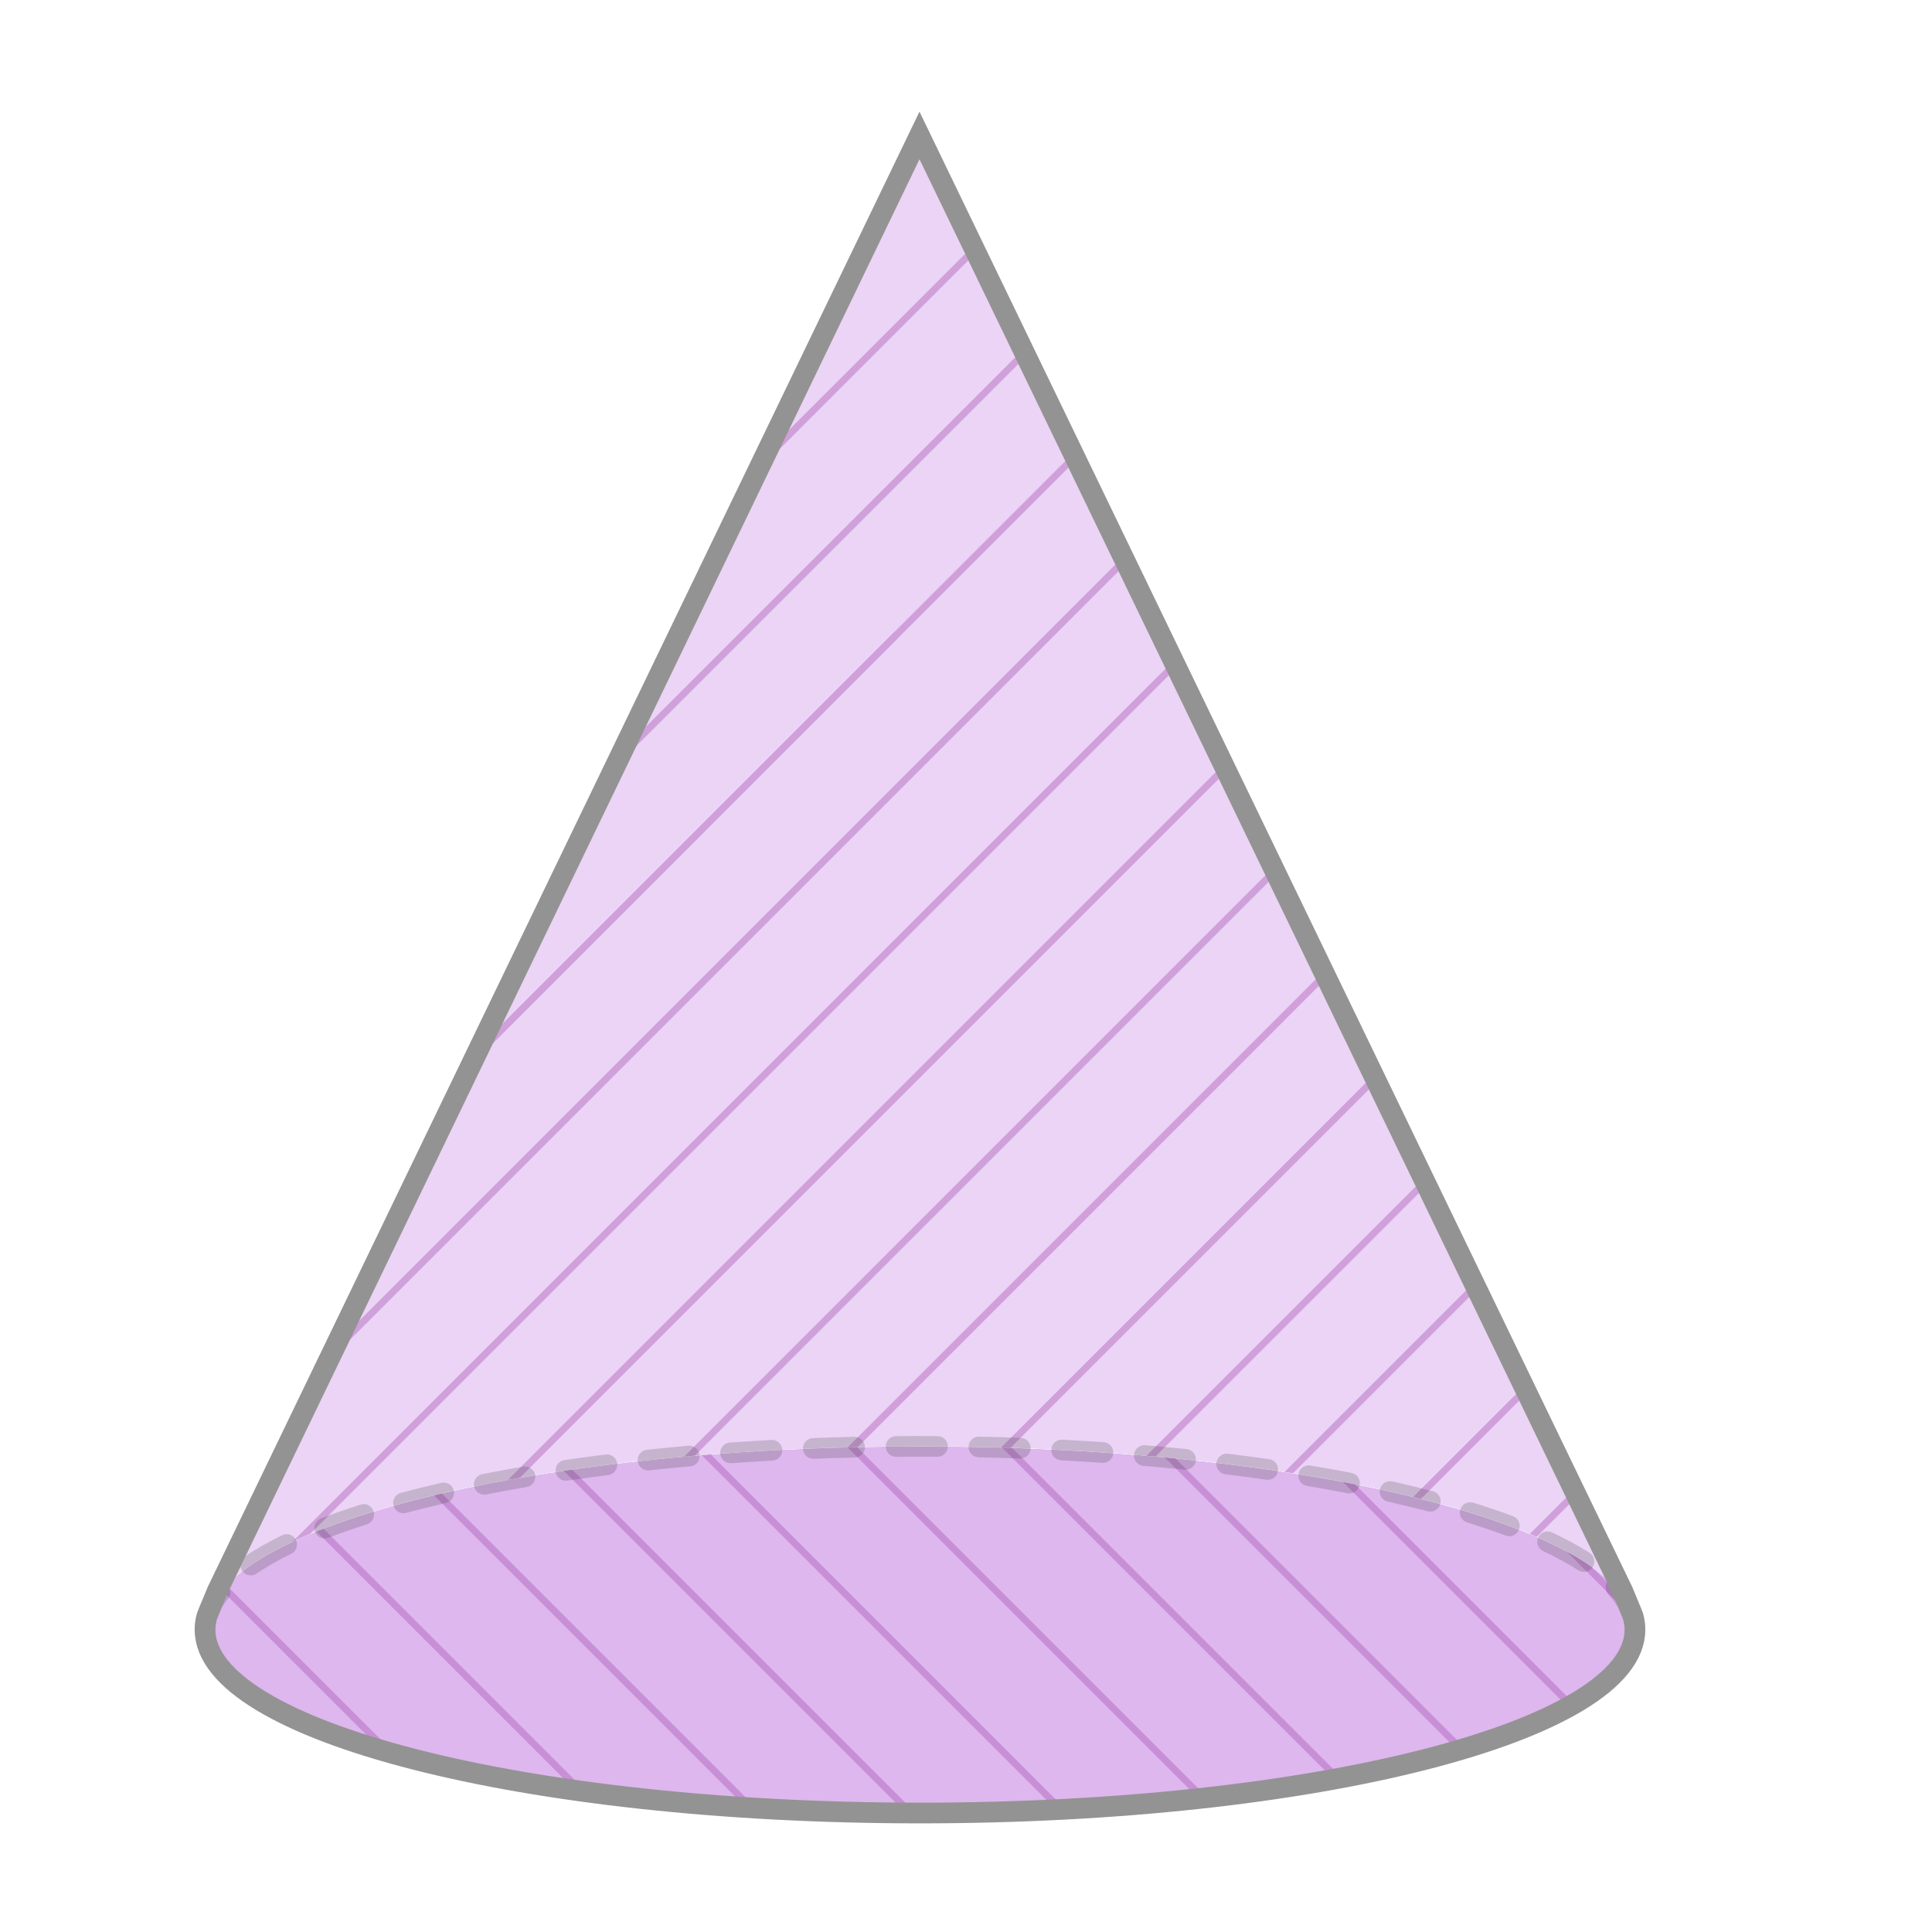
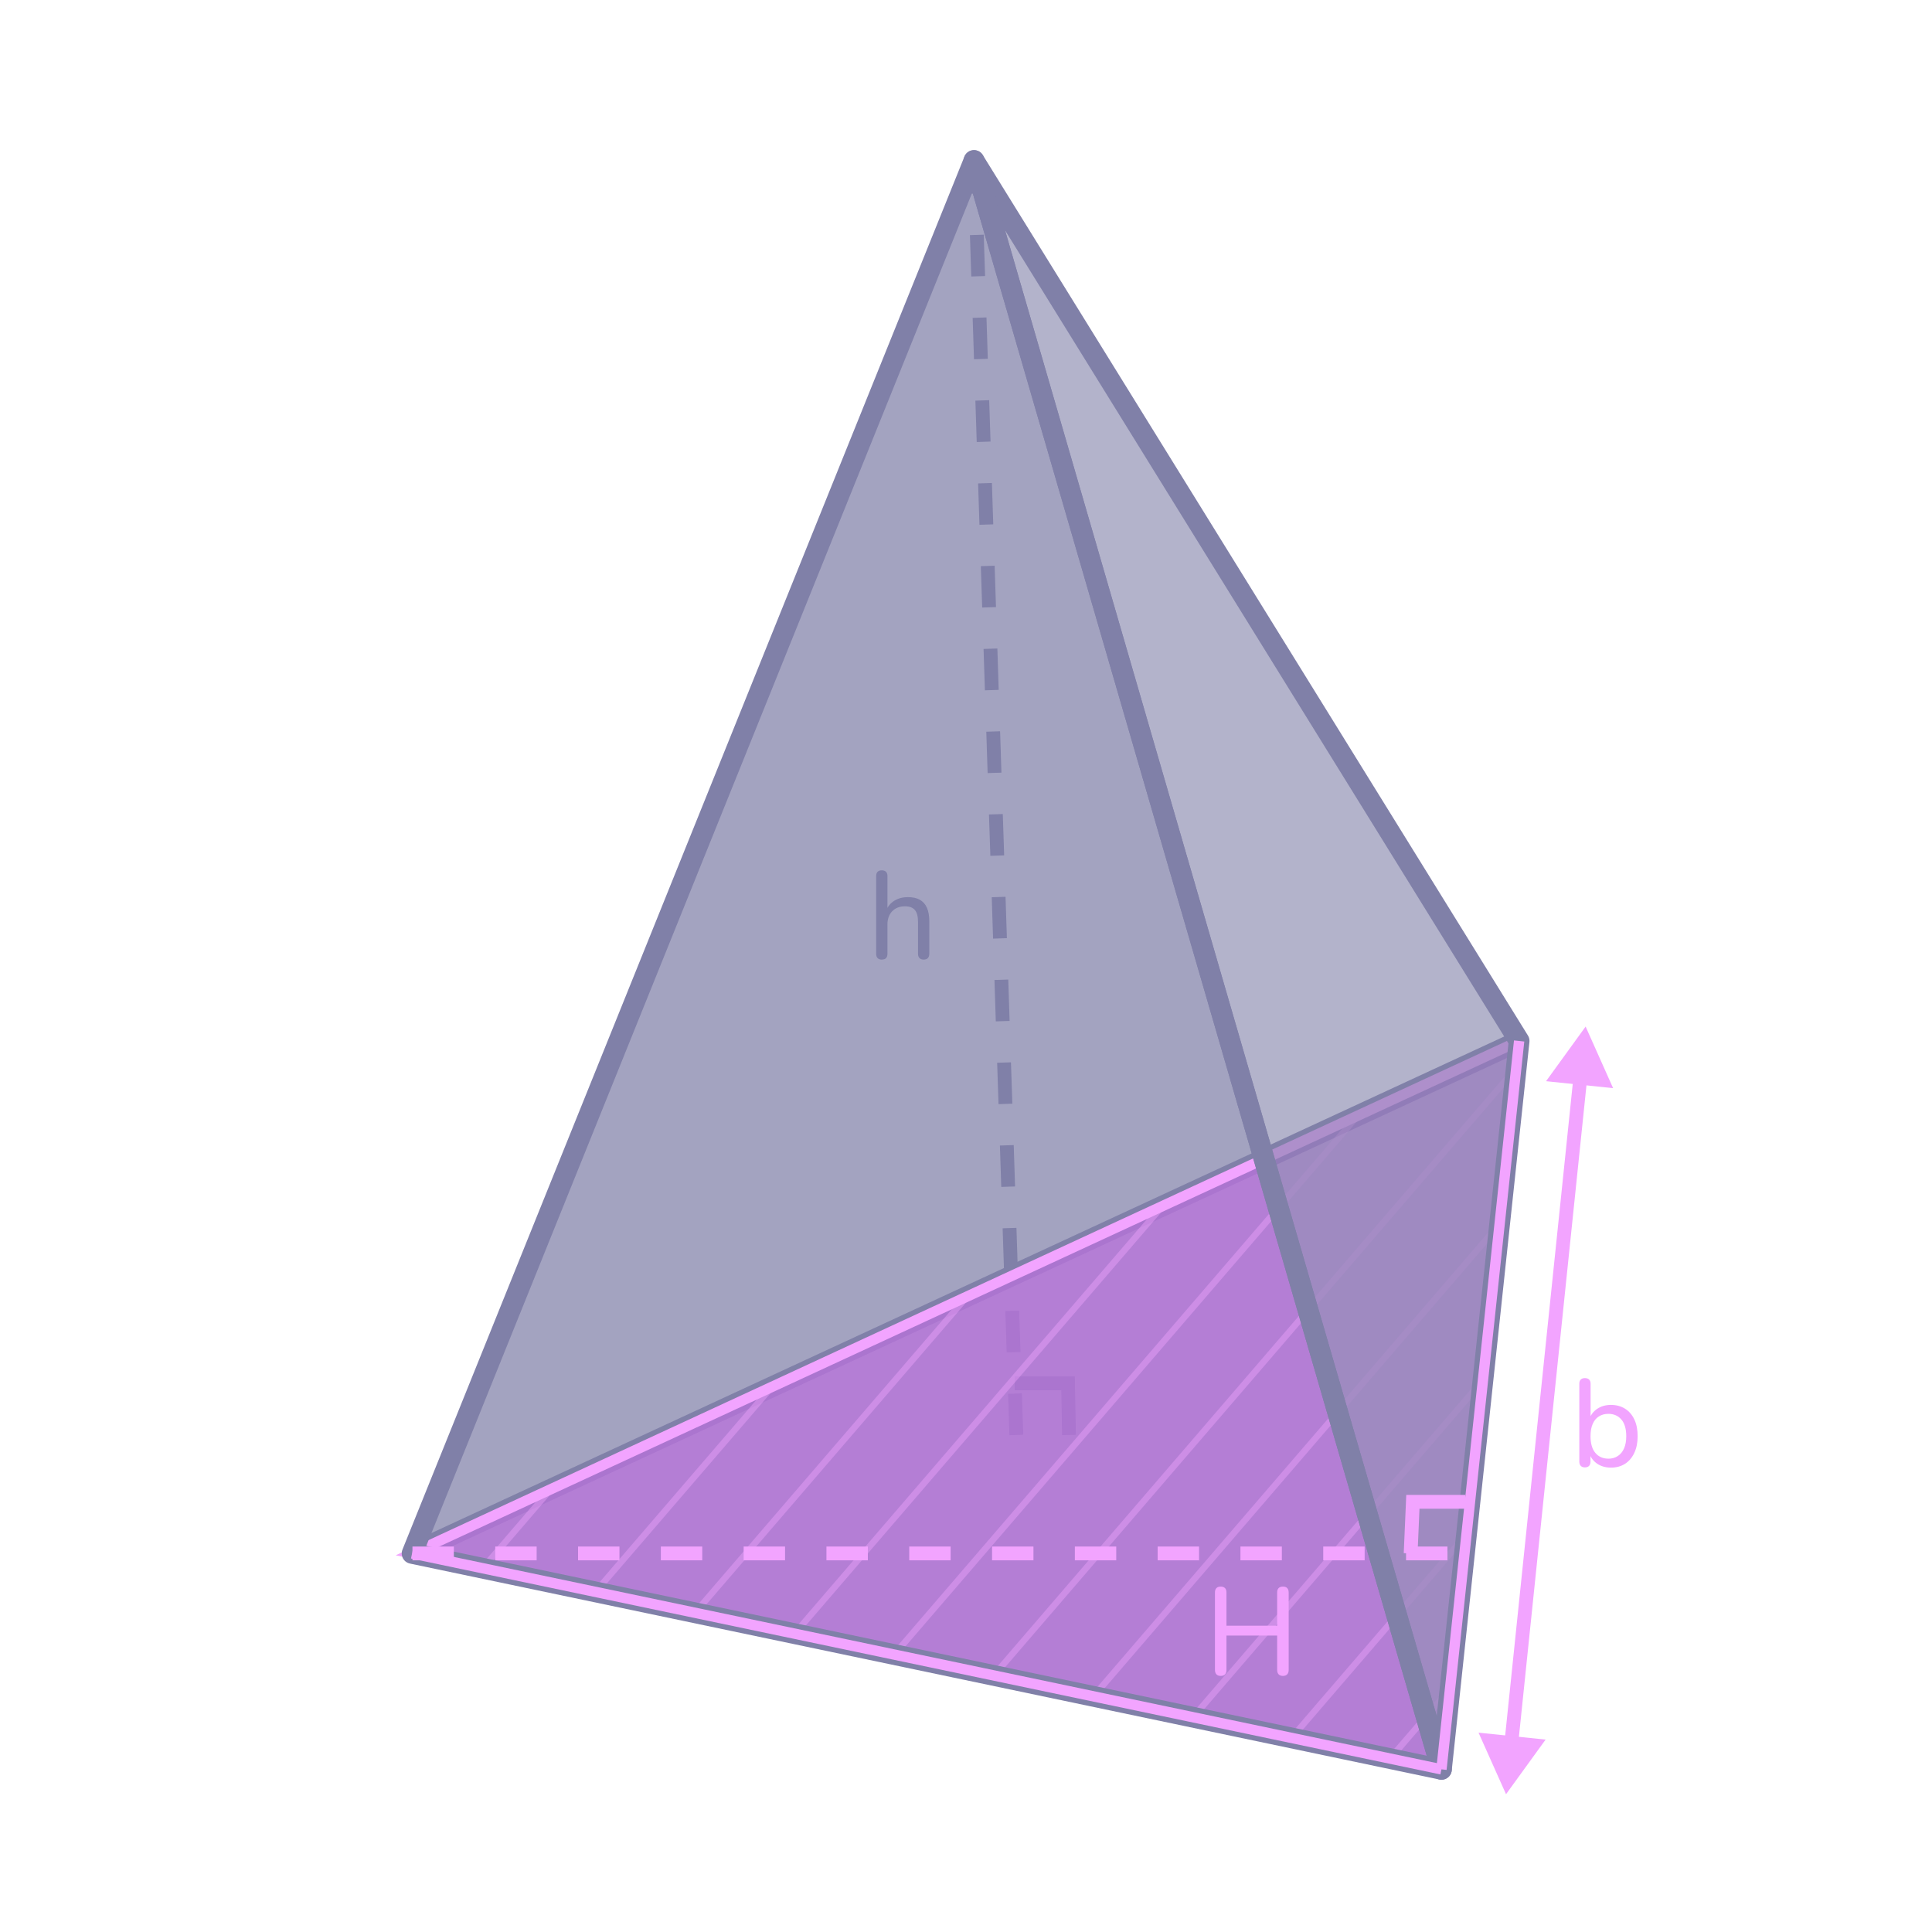
- <svg xmlns="http://www.w3.org/2000/svg" id="ref" width="560" height="560" viewBox="0 0 560 560">
+ <svg xmlns="http://www.w3.org/2000/svg" id="_1" data-name="1" width="560" height="560" viewBox="0 0 560 560">
  <defs>
    <style>
-       .cls-1, .cls-2 {
-         fill: #a753b5;
+       .cls-1 {
+         fill: #bb70de;
      }

-       .cls-3, .cls-4 {
-         opacity: .2;
+       .cls-1, .cls-2 {
+         opacity: .72;
+       }
+ 
+       .cls-3, .cls-4, .cls-2 {
+         fill: #8080a8;
+       }
+ 
+       .cls-4 {
+         opacity: .6;
      }

      .cls-5 {
-         opacity: .5;
+         opacity: .4;
      }

-       .cls-5, .cls-6 {
-         fill: #bb70de;
-       }
- 
-       .cls-7, .cls-8, .cls-4 {
+       .cls-6, .cls-7, .cls-8, .cls-9, .cls-10 {
        fill: none;
      }

-       .cls-7, .cls-4 {
-         stroke: #949393;
-         stroke-linecap: round;
+       .cls-6, .cls-8 {
+         stroke-width: 4px;
+       }
+ 
+       .cls-6, .cls-8, .cls-10 {
        stroke-miterlimit: 10;
+       }
+ 
+       .cls-6, .cls-9 {
+         stroke: #8080a8;
+       }
+ 
+       .cls-11 {
+         clip-path: url(#clippath);
+       }
+ 
+       .cls-8, .cls-10 {
+         stroke: #f2a4ff;
+       }
+ 
+       .cls-12 {
+         fill: #f2a4ff;
+       }
+ 
+       .cls-9 {
+         stroke-linejoin: round;
        stroke-width: 6px;
      }

-       .cls-6 {
-         opacity: .3;
-       }
- 
-       .cls-9 {
-         fill: #333;
-       }
- 
      .cls-10 {
-         clip-path: url(#clippath-1);
-       }
- 
-       .cls-11, .cls-2 {
-         opacity: .4;
-       }
- 
-       .cls-12 {
-         clip-path: url(#clippath);
-       }
- 
-       .cls-4 {
-         stroke-dasharray: 0 12;
-       }
- 
-       .cls-13 {
-         fill: #2b2bf0;
-         opacity: .7;
+         stroke-width: 3px;
      }
    </style>
    <clipPath id="clippath">
-       <ellipse class="cls-8" cx="266.66" cy="472.4" rx="207.24" ry="53.14" />
-     </clipPath>
-     <clipPath id="clippath-1">
-       <path class="cls-8" d="M266.66,419.23c104.86,0,191.52,19.97,205.31,45.89l-1.53-3.76L266.52,39.26,62.88,461.36l-1.52,3.76c13.8-25.92,100.45-45.88,205.31-45.88Z" />
+       <polygon class="cls-7" points="119.44 450.27 440.33 301.73 417.81 512.86 119.44 450.27" />
    </clipPath>
  </defs>
+   <path class="cls-3" d="M292.59,416l-.39-11.99,4-.13,.39,11.99-4,.13Zm-.79-23.99l-.4-11.99,4-.13,.4,11.99-4,.13Zm-.79-23.99l-.39-11.99,4-.13,.39,11.99-4,.13Zm-.79-23.99l-.39-11.99,4-.13,.39,11.99-4,.13Zm-.79-23.99l-.4-11.99,4-.13,.4,11.99-4,.13Zm-.79-23.99l-.39-11.99,4-.13,.39,11.99-4,.13Zm-.79-23.99l-.39-11.99,4-.13,.39,11.99-4,.13Zm-.79-23.99l-.4-11.99,4-.13,.4,11.99-4,.13Zm-.79-23.99l-.39-11.99,4-.13,.39,11.99-4,.13Zm-.79-23.99l-.39-11.99,4-.13,.39,11.99-4,.13Zm-.79-23.99l-.39-11.99,4-.13,.39,11.99-4,.13Zm-.79-23.99l-.39-11.99,4-.13,.39,11.99-4,.13Zm-.79-23.99l-.39-11.99,4-.13,.39,11.99-4,.13Zm-.79-23.99l-.39-11.99,4-.13,.39,11.99-4,.13Zm-.79-23.99l-.39-11.99,4-.13,.39,11.99-4,.13Zm-.79-23.99l-.32-9.61,4-.13,.32,9.61-4,.13Z" />
+   <polyline class="cls-6" points="294.1 400.98 309.58 400.98 309.85 415.93" />
+   <path class="cls-3" d="M255.58,278.15c-.5,0-.9-.14-1.19-.43-.29-.29-.43-.71-.43-1.26v-22.54c0-.55,.14-.97,.43-1.24,.29-.28,.68-.41,1.19-.41s.94,.14,1.22,.41c.29,.28,.43,.69,.43,1.24v10.26h-.47c.5-1.37,1.33-2.4,2.47-3.1,1.14-.7,2.44-1.04,3.91-1.04s2.58,.26,3.49,.77c.91,.52,1.6,1.29,2.05,2.32s.68,2.33,.68,3.89v9.43c0,.55-.14,.97-.41,1.26-.28,.29-.68,.43-1.21,.43s-.94-.14-1.22-.43-.43-.71-.43-1.26v-9.25c0-1.56-.3-2.7-.9-3.42-.6-.72-1.56-1.08-2.88-1.08-1.54,0-2.77,.47-3.69,1.42s-1.39,2.23-1.39,3.83v8.5c0,1.13-.55,1.69-1.66,1.69Z" />
  <g>
    <g>
-       <g class="cls-12">
-         <g id="_16" data-name="16">
-           <g>
-             <ellipse class="cls-5" cx="266.66" cy="472.4" rx="207.24" ry="53.14" />
-             <path class="cls-13" d="M473.9,184.37c0,29.35-92.78,53.14-207.24,53.14s-207.23-23.79-207.23-53.14c0-1.28,.18-2.55,.53-3.81l2.92-7.2L266.52-248.74,470.45,173.36l2.92,7.2c.35,1.26,.53,2.53,.53,3.81Z" />
-             <path class="cls-4" d="M59.42,184.37c0-29.35,92.78-53.14,207.24-53.14s207.24,23.79,207.24,53.14" />
+       <polygon class="cls-2" points="282.32 46.52 417.81 512.86 119.44 450.27 282.32 46.52" />
+       <line class="cls-9" x1="119.44" y1="450.27" x2="440.33" y2="301.73" />
+       <polygon class="cls-1" points="119.44 450.27 440.33 301.73 417.81 512.86 119.44 450.27" />
+       <polygon class="cls-10" points="119.44 450.27 440.33 301.73 417.81 512.86 119.44 450.27" />
+       <g class="cls-11">
+         <g>
+           <g class="cls-5">
+             <polygon class="cls-12" points="84.52 476.02 81.92 476.22 371.98 138.96 373.06 140.54 84.52 476.02" />
          </g>
-         </g>
-         <g>
-           <polygon class="cls-2" points="349.29 567.68 352.11 567.68 3.24 218.81 2.2 220.6 349.29 567.68" />
-           <g class="cls-11">
-             <polygon class="cls-1" points="494.83 490.44 497.66 490.44 128.81 121.59 127.77 123.38 494.83 490.44" />
+           <g class="cls-5">
+             <polygon class="cls-12" points="62.47 457.05 59.86 457.25 349.92 119.99 351 121.57 62.47 457.05" />
          </g>
-           <g class="cls-11">
-             <polygon class="cls-1" points="517.1 468.18 519.92 468.18 249.04 197.29 248 199.08 517.1 468.18" />
-             <polyline class="cls-2" points="583.06 308.29 272.79 -1.98 271.75 -.19 586.65 314.71" />
-             <polyline class="cls-1" points="598.01 412.46 240.44 54.89 239.41 56.68 595.18 412.46" />
-             <polyline class="cls-1" points="620.27 390.2 262.7 32.63 261.67 34.42 617.44 390.2" />
-             <polyline class="cls-1" points="553.4 457.07 195.83 99.5 194.8 101.29 550.57 457.07" />
-             <polyline class="cls-1" points="575.66 434.81 218.09 77.24 217.06 79.03 572.83 434.81" />
-             <polyline class="cls-1" points="519.92 468.18 162.36 110.61 161.32 112.41 517.1 468.18" />
+           <g class="cls-5">
+             <polygon class="cls-12" points="135.58 461.06 132.97 461.26 430.27 115.58 431.34 117.17 135.58 461.06" />
          </g>
-           <g class="cls-11">
-             <polygon class="cls-1" points="450.21 535.06 453.04 535.06 84.19 166.21 83.15 168 450.21 535.06" />
+           <g class="cls-5">
+             <polygon class="cls-12" points="157.73 480.11 155.12 480.31 452.42 134.64 453.5 136.22 157.73 480.11" />
          </g>
-           <g class="cls-11">
-             <polygon class="cls-1" points="472.47 512.8 475.3 512.8 106.45 143.95 105.41 145.74 472.47 512.8" />
+           <g class="cls-5">
+             <polygon class="cls-12" points="157.73 519.74 155.12 519.93 452.42 174.26 453.5 175.84 157.73 519.74" />
          </g>
-           <g class="cls-11">
-             <polygon class="cls-1" points="393.91 523.06 396.74 523.06 47.86 174.18 46.82 175.98 393.91 523.06" />
+           <g class="cls-5">
+             <polygon class="cls-12" points="157.73 559.36 155.12 559.55 452.42 213.88 453.5 215.46 157.73 559.36" />
          </g>
-           <g class="cls-11">
-             <polygon class="cls-1" points="371.55 545.42 374.37 545.42 25.5 196.54 24.46 198.34 371.55 545.42" />
+           <g class="cls-5">
+             <polygon class="cls-12" points="157.73 598.98 155.12 599.18 452.42 253.5 453.5 255.09 157.73 598.98" />
          </g>
-           <g class="cls-11">
-             <polygon class="cls-1" points="327.02 589.95 329.85 589.95 -19.03 241.07 -20.06 242.86 327.02 589.95" />
+           <g class="cls-5">
+             <polygon class="cls-12" points="157.73 638.6 155.12 638.8 452.42 293.13 453.5 294.71 157.73 638.6" />
          </g>
-           <g class="cls-11">
-             <polygon class="cls-1" points="280.13 632.29 282.96 632.29 -63.65 285.69 -64.68 287.48 280.13 632.29" />
+           <g class="cls-5">
+             <polygon class="cls-12" points="157.73 678.22 155.12 678.42 452.42 332.75 453.5 334.33 157.73 678.22" />
          </g>
-           <g class="cls-11">
-             <polygon class="cls-1" points="302.39 610.03 305.22 610.03 -41.39 263.43 -42.42 265.22 302.39 610.03" />
+           <g class="cls-5">
+             <polygon class="cls-12" points="157.73 717.85 155.12 718.04 452.42 372.37 453.5 373.95 157.73 717.85" />
          </g>
-           <g class="cls-11">
-             <polygon class="cls-1" points="257.87 654.55 260.69 654.55 -85.91 307.95 -86.94 309.74 257.87 654.55" />
+           <g class="cls-5">
+             <polygon class="cls-12" points="157.73 757.04 155.12 757.24 452.42 411.57 453.5 413.15 157.73 757.04" />
          </g>
-           <g class="cls-11">
-             <polygon class="cls-2" points="260.85 746.78 263.68 746.78 -7.21 475.9 -8.24 477.69 260.85 746.78" />
-           </g>
-           <g class="cls-11">
-             <polygon class="cls-1" points="283.11 724.52 285.94 724.52 15.05 453.63 14.02 455.43 283.11 724.52" />
+           <g class="cls-5">
+             <polygon class="cls-12" points="157.73 796.24 155.12 796.43 452.42 450.76 453.5 452.34 157.73 796.24" />
          </g>
        </g>
      </g>
-       <g class="cls-10">
-         <path class="cls-6" d="M266.66,419.23c104.86,0,191.52,19.97,205.31,45.89l-1.53-3.76L266.52,39.26,62.88,461.36l-1.52,3.76c13.8-25.92,100.45-45.88,205.31-45.88Z" />
-         <g>
-           <polygon class="cls-2" points="159.11 553.46 156.28 553.46 505.16 204.58 506.19 206.38 159.11 553.46" />
-           <g class="cls-11">
-             <polygon class="cls-1" points="13.56 476.22 10.73 476.22 379.58 107.36 380.62 109.16 13.56 476.22" />
-           </g>
-           <g class="cls-11">
-             <polygon class="cls-1" points="-8.7 453.96 -11.53 453.96 259.35 183.07 260.39 184.86 -8.7 453.96" />
-             <polyline class="cls-2" points="-74.67 294.06 235.6 -16.2 236.64 -14.41 -78.26 300.48" />
-             <polyline class="cls-1" points="-89.62 398.23 267.95 40.67 268.99 42.46 -86.79 398.23" />
-             <polyline class="cls-1" points="-111.88 375.97 245.69 18.41 246.72 20.2 -109.05 375.97" />
-             <polyline class="cls-1" points="-45 442.84 312.56 85.28 313.6 87.07 -42.18 442.84" />
-             <polyline class="cls-1" points="-67.27 420.58 290.3 63.02 291.33 64.81 -64.44 420.58" />
-             <polyline class="cls-1" points="-11.53 453.96 346.03 96.39 347.07 98.18 -8.7 453.96" />
-           </g>
-           <g class="cls-11">
-             <polygon class="cls-1" points="58.18 520.84 55.35 520.84 424.2 151.99 425.24 153.78 58.18 520.84" />
-           </g>
-           <g class="cls-11">
-             <polygon class="cls-1" points="35.92 498.58 33.09 498.58 401.94 129.72 402.98 131.52 35.92 498.58" />
-           </g>
-           <g class="cls-11">
-             <polygon class="cls-1" points="114.48 508.84 111.66 508.84 460.53 159.96 461.57 161.75 114.48 508.84" />
-           </g>
-           <g class="cls-11">
-             <polygon class="cls-1" points="136.85 531.2 134.02 531.2 482.89 182.32 483.93 184.11 136.85 531.2" />
-           </g>
-           <g class="cls-11">
-             <polygon class="cls-1" points="181.37 575.72 178.54 575.72 527.42 226.84 528.45 228.64 181.37 575.72" />
-           </g>
-           <g class="cls-11">
-             <polygon class="cls-1" points="228.26 618.07 225.44 618.07 572.04 271.47 573.07 273.26 228.26 618.07" />
-           </g>
-           <g class="cls-11">
-             <polygon class="cls-1" points="206 595.81 203.18 595.81 549.78 249.21 550.81 251 206 595.81" />
-           </g>
-           <g class="cls-11">
-             <polygon class="cls-1" points="250.53 640.33 247.7 640.33 594.3 293.73 595.34 295.52 250.53 640.33" />
-           </g>
-           <polygon class="cls-2" points="247.54 732.56 244.71 732.56 515.6 461.67 516.63 463.47 247.54 732.56" />
-           <g class="cls-11">
-             <polygon class="cls-1" points="225.28 710.3 222.45 710.3 493.34 439.41 494.37 441.21 225.28 710.3" />
-           </g>
-         </g>
-       </g>
+       <polygon class="cls-4" points="417.81 512.86 282.55 47.14 440.33 301.73 417.81 512.86" />
+       <polygon class="cls-9" points="417.81 512.86 282.32 46.52 440.33 301.73 417.81 512.86" />
+       <polygon class="cls-9" points="119.44 450.27 282.32 46.52 417.81 512.86 119.44 450.27" />
    </g>
-     <g class="cls-3">
-       <path class="cls-9" d="M59.42,475.38c-1.66,0-3-1.34-3-3,0-4.35,1.68-8.63,4.98-12.72,1.04-1.29,2.93-1.49,4.22-.45,1.29,1.04,1.49,2.93,.45,4.22-2.42,2.99-3.65,6.01-3.65,8.95,0,1.66-1.34,3-3,3Zm414.36-1.81c-1.48,0-2.77-1.1-2.97-2.61-.38-2.89-1.93-5.84-4.62-8.77-1.12-1.22-1.04-3.12,.18-4.24,1.22-1.12,3.12-1.04,4.24,.18,3.54,3.86,5.61,7.92,6.15,12.05,.21,1.64-.94,3.15-2.59,3.36-.13,.02-.26,.03-.39,.03Zm-401.1-16.94c-.96,0-1.9-.46-2.48-1.31-.93-1.37-.58-3.24,.79-4.17,3.09-2.1,6.72-4.17,10.78-6.16,1.49-.72,3.28-.11,4.01,1.38s.11,3.29-1.38,4.01c-3.81,1.86-7.18,3.79-10.04,5.73-.52,.35-1.1,.52-1.68,.52Zm386.43-1.01c-.55,0-1.11-.15-1.61-.47-2.94-1.88-6.37-3.74-10.19-5.54-1.5-.7-2.15-2.49-1.44-3.99,.7-1.5,2.49-2.15,3.99-1.44,4.06,1.9,7.72,3.89,10.88,5.92,1.4,.89,1.8,2.75,.91,4.14-.57,.89-1.54,1.38-2.53,1.38Zm-365-9.69c-1.21,0-2.34-.73-2.8-1.92-.6-1.55,.18-3.28,1.72-3.88,3.57-1.38,7.44-2.72,11.5-4.01,1.58-.5,3.27,.37,3.77,1.95,.5,1.58-.37,3.27-1.95,3.77-3.95,1.25-7.7,2.56-11.16,3.89-.35,.14-.72,.2-1.08,.2Zm343.39-.65c-.35,0-.7-.06-1.05-.19-3.5-1.3-7.27-2.58-11.21-3.8-1.58-.49-2.47-2.17-1.98-3.75,.49-1.58,2.17-2.47,3.75-1.98,4.05,1.25,7.93,2.56,11.53,3.91,1.55,.58,2.34,2.31,1.76,3.86-.45,1.21-1.59,1.95-2.81,1.95Zm-320.54-6.66c-1.33,0-2.54-.88-2.9-2.23-.43-1.6,.52-3.25,2.12-3.67,3.75-1,7.71-1.98,11.76-2.91,1.61-.37,3.22,.64,3.59,2.25,.37,1.62-.64,3.22-2.25,3.59-3.98,.91-7.87,1.88-11.55,2.86-.26,.07-.52,.1-.78,.1Zm297.62-.47c-.25,0-.51-.03-.76-.1-3.68-.96-7.58-1.91-11.56-2.8-1.62-.36-2.63-1.97-2.27-3.58,.36-1.62,1.97-2.63,3.58-2.27,4.06,.91,8.02,1.87,11.77,2.85,1.6,.42,2.56,2.06,2.14,3.66-.35,1.35-1.57,2.24-2.9,2.24Zm-274.23-4.92c-1.4,0-2.66-.99-2.94-2.42-.32-1.62,.74-3.2,2.36-3.52,3.84-.76,7.84-1.49,11.89-2.18,1.64-.28,3.18,.82,3.46,2.45s-.82,3.18-2.45,3.46c-4,.68-7.95,1.41-11.73,2.15-.2,.04-.39,.06-.58,.06Zm250.81-.35c-.19,0-.38-.02-.57-.06-3.79-.73-7.74-1.44-11.74-2.11-1.63-.27-2.74-1.82-2.47-3.45,.27-1.63,1.82-2.74,3.45-2.47,4.05,.67,8.05,1.39,11.89,2.13,1.63,.31,2.69,1.89,2.38,3.51-.28,1.43-1.53,2.43-2.94,2.43Zm-227.14-3.69c-1.46,0-2.75-1.07-2.96-2.57-.24-1.64,.89-3.16,2.53-3.4,3.9-.57,7.92-1.12,11.96-1.62,1.64-.2,3.14,.96,3.35,2.6,.21,1.64-.96,3.14-2.6,3.35-4,.5-7.98,1.04-11.83,1.61-.15,.02-.29,.03-.44,.03Zm203.46-.26c-.14,0-.28,0-.43-.03-3.86-.55-7.84-1.08-11.84-1.57-1.64-.2-2.82-1.7-2.61-3.34,.2-1.65,1.7-2.82,3.34-2.61,4.04,.49,8.06,1.03,11.96,1.58,1.64,.23,2.78,1.75,2.54,3.39-.21,1.5-1.5,2.58-2.97,2.58Zm-179.64-2.72c-1.52,0-2.82-1.14-2.98-2.69-.17-1.65,1.02-3.12,2.67-3.3,3.92-.41,7.95-.8,12-1.16,1.65-.15,3.11,1.08,3.25,2.73,.14,1.65-1.08,3.11-2.73,3.25-4.01,.35-8.02,.74-11.9,1.15-.11,.01-.21,.02-.32,.02Zm155.8-.19c-.1,0-.21,0-.31-.02-3.9-.4-7.9-.78-11.9-1.11-1.65-.14-2.88-1.59-2.74-3.24,.14-1.65,1.59-2.88,3.24-2.74,4.03,.34,8.07,.72,12.01,1.12,1.65,.17,2.85,1.64,2.68,3.29-.16,1.54-1.46,2.69-2.98,2.69Zm-131.88-1.9c-1.56,0-2.88-1.21-2.99-2.79-.12-1.65,1.13-3.09,2.78-3.2,3.96-.28,8.01-.53,12.03-.75,1.66-.09,3.07,1.18,3.16,2.83s-1.18,3.07-2.83,3.16c-3.99,.21-8,.46-11.93,.74-.07,0-.14,0-.21,0Zm107.96-.12c-.07,0-.14,0-.21,0-3.93-.27-7.95-.51-11.94-.71-1.65-.08-2.93-1.5-2.84-3.15s1.49-2.94,3.15-2.84c4.02,.21,8.07,.45,12.03,.72,1.65,.11,2.9,1.54,2.79,3.2-.11,1.58-1.43,2.8-2.99,2.8Zm-83.99-1.17c-1.6,0-2.93-1.27-3-2.88-.06-1.66,1.23-3.05,2.88-3.11,3.96-.15,8.01-.28,12.04-.37,.02,0,.05,0,.07,0,1.62,0,2.96,1.3,3,2.93,.04,1.66-1.27,3.03-2.93,3.07-4,.09-8.02,.22-11.95,.37-.04,0-.08,0-.12,0Zm60.01-.07s-.07,0-.11,0c-3.97-.14-7.99-.26-11.95-.34-1.66-.03-2.97-1.41-2.94-3.06,.03-1.66,1.39-2.98,3.06-2.94,3.99,.08,8.04,.2,12.04,.34,1.66,.06,2.95,1.45,2.89,3.11-.06,1.62-1.39,2.89-3,2.89Zm-36.01-.49c-1.65,0-2.99-1.33-3-2.97-.01-1.66,1.32-3.01,2.97-3.03,4-.03,8.04-.04,12.05-.01,1.66,.01,2.99,1.36,2.98,3.02-.01,1.65-1.35,2.98-3,2.98h-.02c-3.98-.02-7.99-.02-11.96,.01h-.03Z" />
-     </g>
+     <polyline class="cls-8" points="408.88 450.27 409.53 435.3 424.74 435.3" />
+     <path class="cls-12" d="M353.81,485.77c-.53,0-.94-.15-1.22-.45s-.43-.73-.43-1.28v-22.43c0-.58,.14-1.01,.43-1.3s.7-.43,1.22-.43,.97,.14,1.26,.43c.29,.29,.43,.72,.43,1.3v9.61h14.69v-9.61c0-.58,.14-1.01,.43-1.3s.71-.43,1.26-.43,.94,.14,1.22,.43,.43,.72,.43,1.3v22.43c0,.55-.14,.98-.43,1.28s-.7,.45-1.22,.45-.97-.15-1.26-.45-.43-.73-.43-1.28v-9.97h-14.69v9.97c0,.55-.14,.98-.41,1.28-.28,.3-.7,.45-1.28,.45Z" />
+     <path class="cls-12" d="M419.55,452.27h-12v-4h12v4Zm-24,0h-12v-4h12v4Zm-24,0h-12v-4h12v4Zm-24,0h-12v-4h12v4Zm-24,0h-12v-4h12v4Zm-24,0h-12v-4h12v4Zm-24,0h-12v-4h12v4Zm-24,0h-12v-4h12v4Zm-24,0h-12v-4h12v4Zm-24,0h-12v-4h12v4Zm-24,0h-12v-4h12v4Zm-24,0h-12v-4h12v4Zm-24,0h-12v-4h12v4Z" />
  </g>
-   <path class="cls-7" d="M473.9,472.37c0,29.35-92.78,53.14-207.24,53.14s-207.23-23.79-207.23-53.14c0-1.28,.18-2.55,.53-3.81l2.92-7.2L266.52,39.26l203.93,422.1,2.92,7.2c.35,1.26,.53,2.53,.53,3.81Z" />
+   <path class="cls-12" d="M466.95,425.4c-1.58,0-2.94-.4-4.07-1.19-1.13-.79-1.88-1.86-2.27-3.2l.4-.54v3.17c0,.55-.14,.97-.41,1.26-.28,.29-.68,.43-1.21,.43s-.9-.14-1.19-.43c-.29-.29-.43-.71-.43-1.26v-22.54c0-.55,.14-.97,.43-1.24,.29-.28,.68-.41,1.19-.41s.94,.14,1.22,.41c.29,.28,.43,.69,.43,1.24v10.4h-.4c.38-1.3,1.14-2.33,2.27-3.11,1.13-.78,2.47-1.17,4.03-1.17s2.92,.37,4.09,1.1,2.06,1.78,2.7,3.13c.64,1.36,.95,2.97,.95,4.84s-.32,3.46-.97,4.84c-.65,1.38-1.55,2.44-2.7,3.17-1.15,.73-2.51,1.1-4.07,1.1Zm-.76-2.59c1.03,0,1.94-.25,2.72-.76,.78-.5,1.39-1.24,1.82-2.2s.65-2.15,.65-3.56c0-2.11-.47-3.72-1.4-4.82-.94-1.1-2.2-1.66-3.78-1.66-1.06,0-1.97,.25-2.75,.74-.78,.49-1.38,1.22-1.8,2.18s-.63,2.15-.63,3.56c0,2.11,.47,3.73,1.4,4.84,.94,1.12,2.2,1.67,3.78,1.67Z" />
+   <g>
+     <line class="cls-8" x1="437.98" y1="506.07" x2="458.15" y2="311.55" />
+     <polygon class="cls-12" points="448 504.23 436.53 520.06 428.56 502.22 448 504.23" />
+     <polygon class="cls-12" points="467.57 315.41 459.6 297.56 448.13 313.39 467.57 315.41" />
+   </g>
+   <line class="cls-10" x1="417.81" y1="512.86" x2="119.44" y2="450.27" />
+   <line class="cls-10" x1="440.33" y1="301.73" x2="417.81" y2="512.86" />
</svg>
